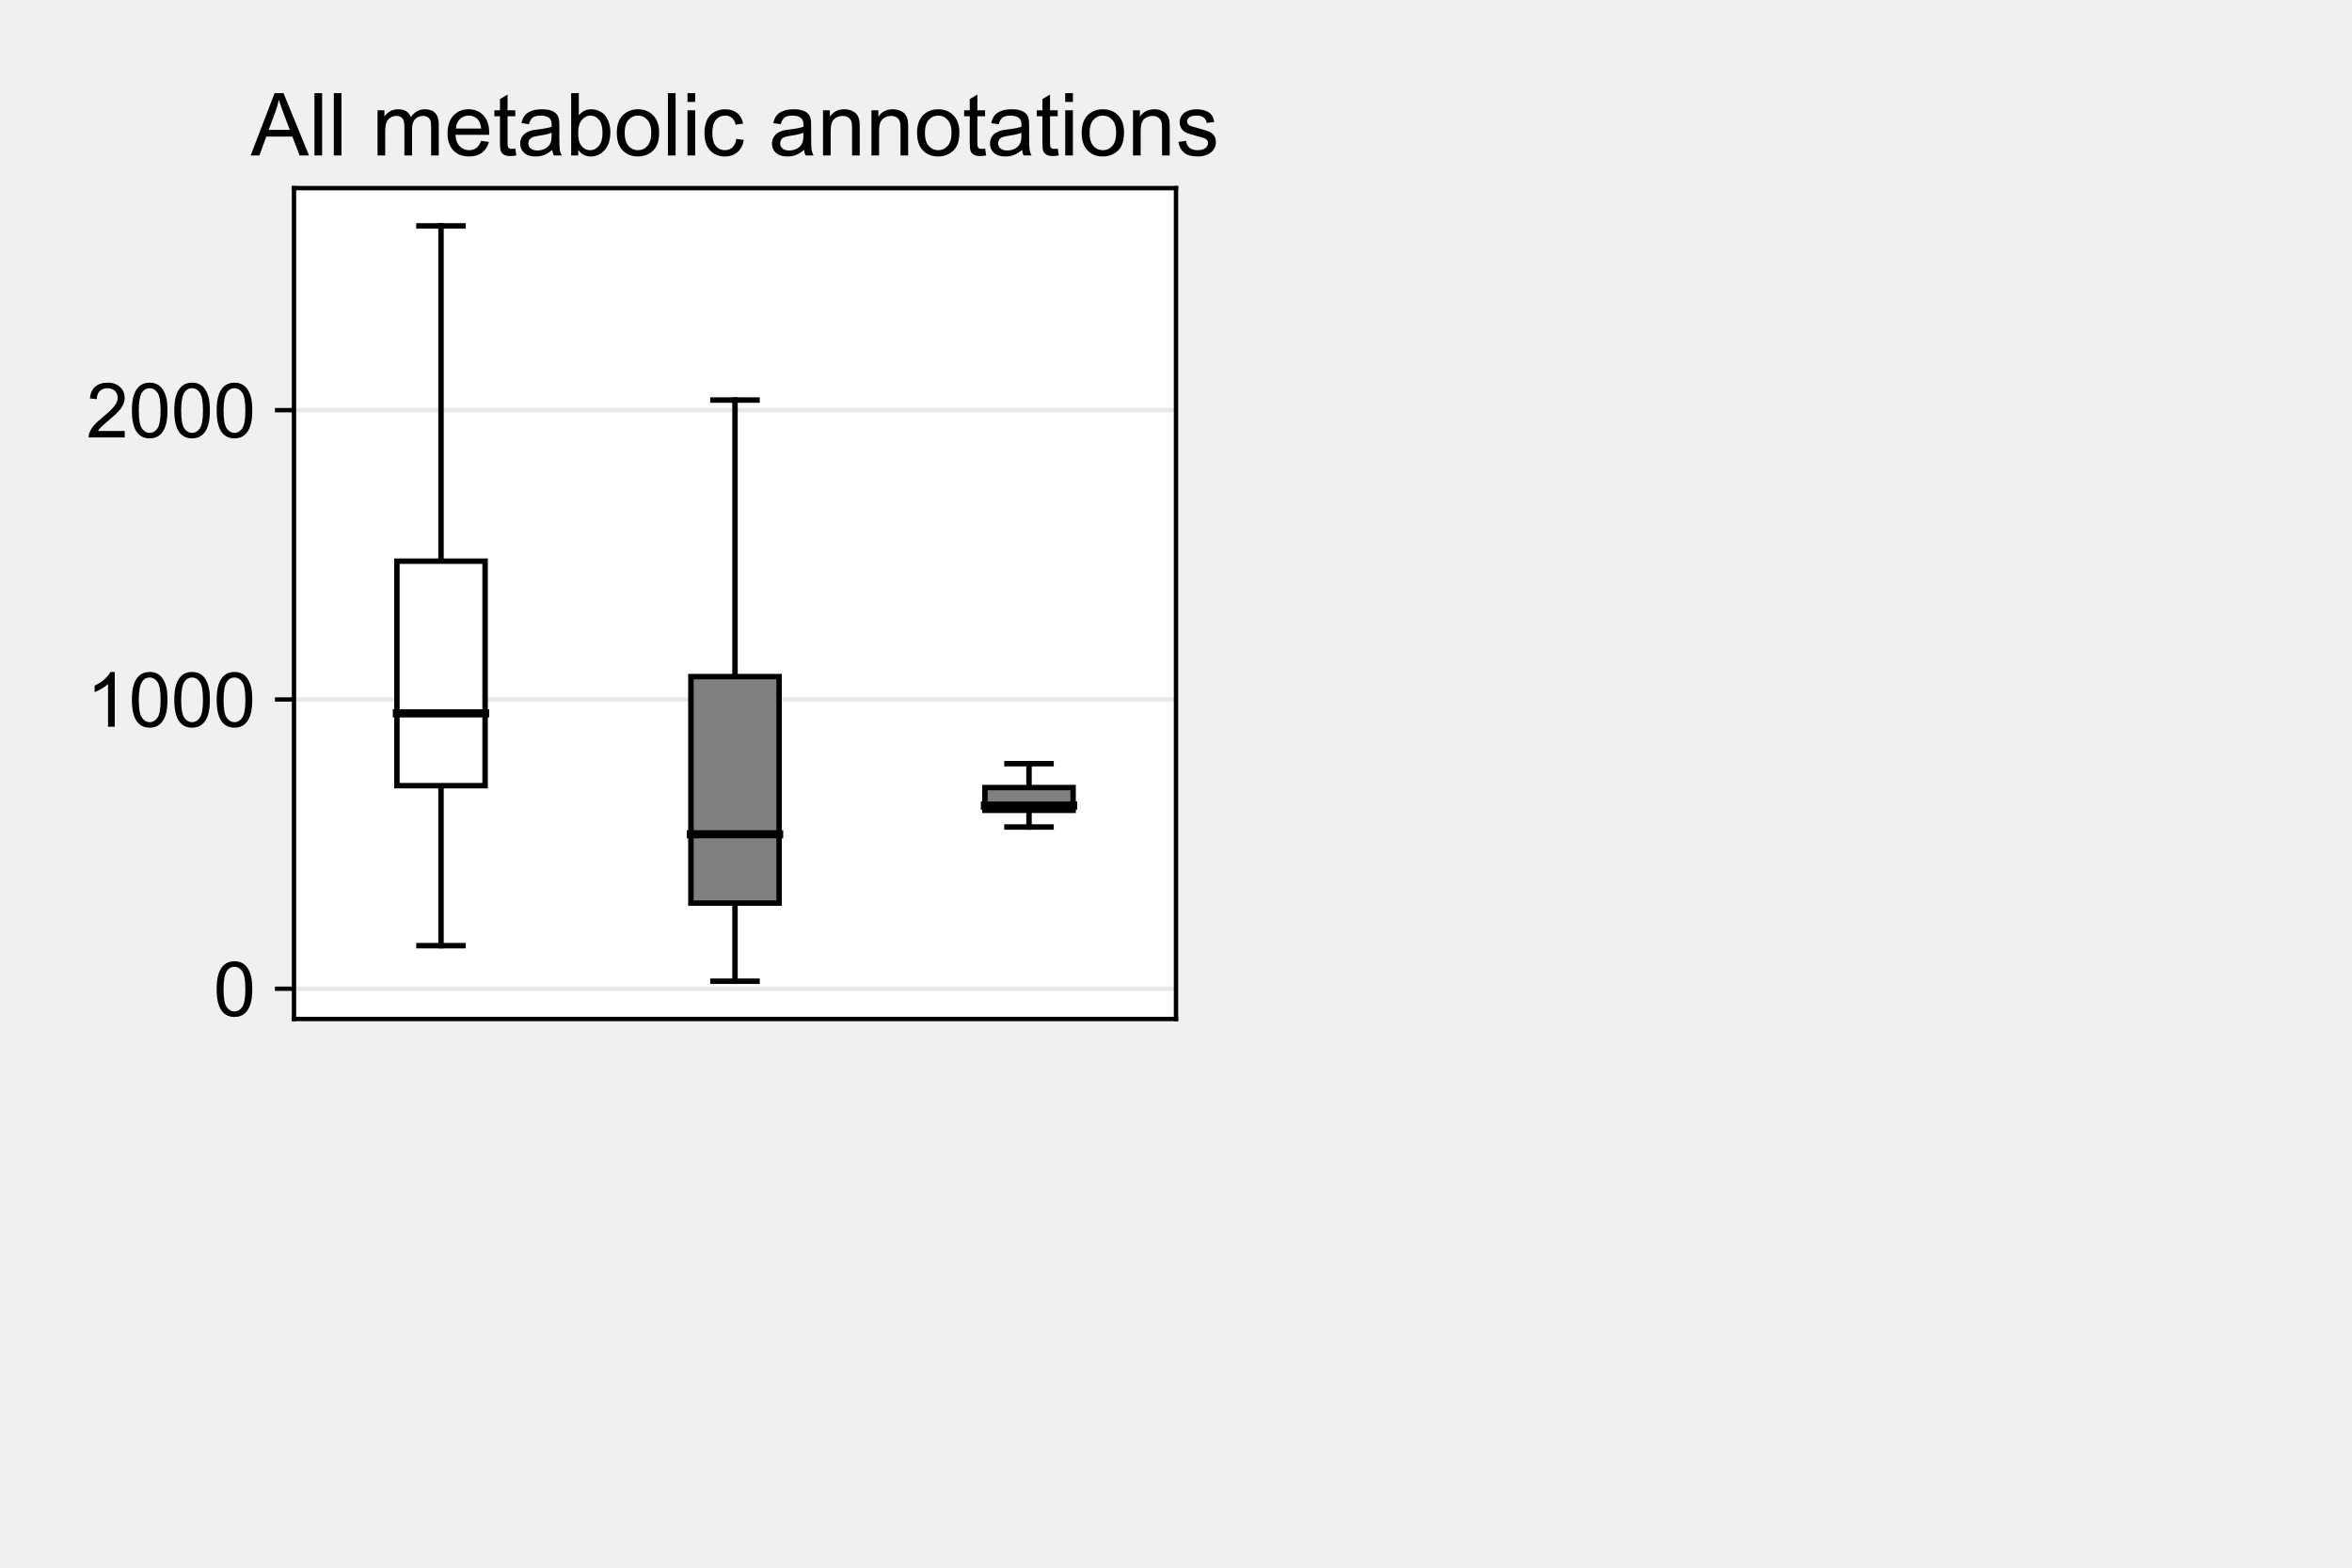
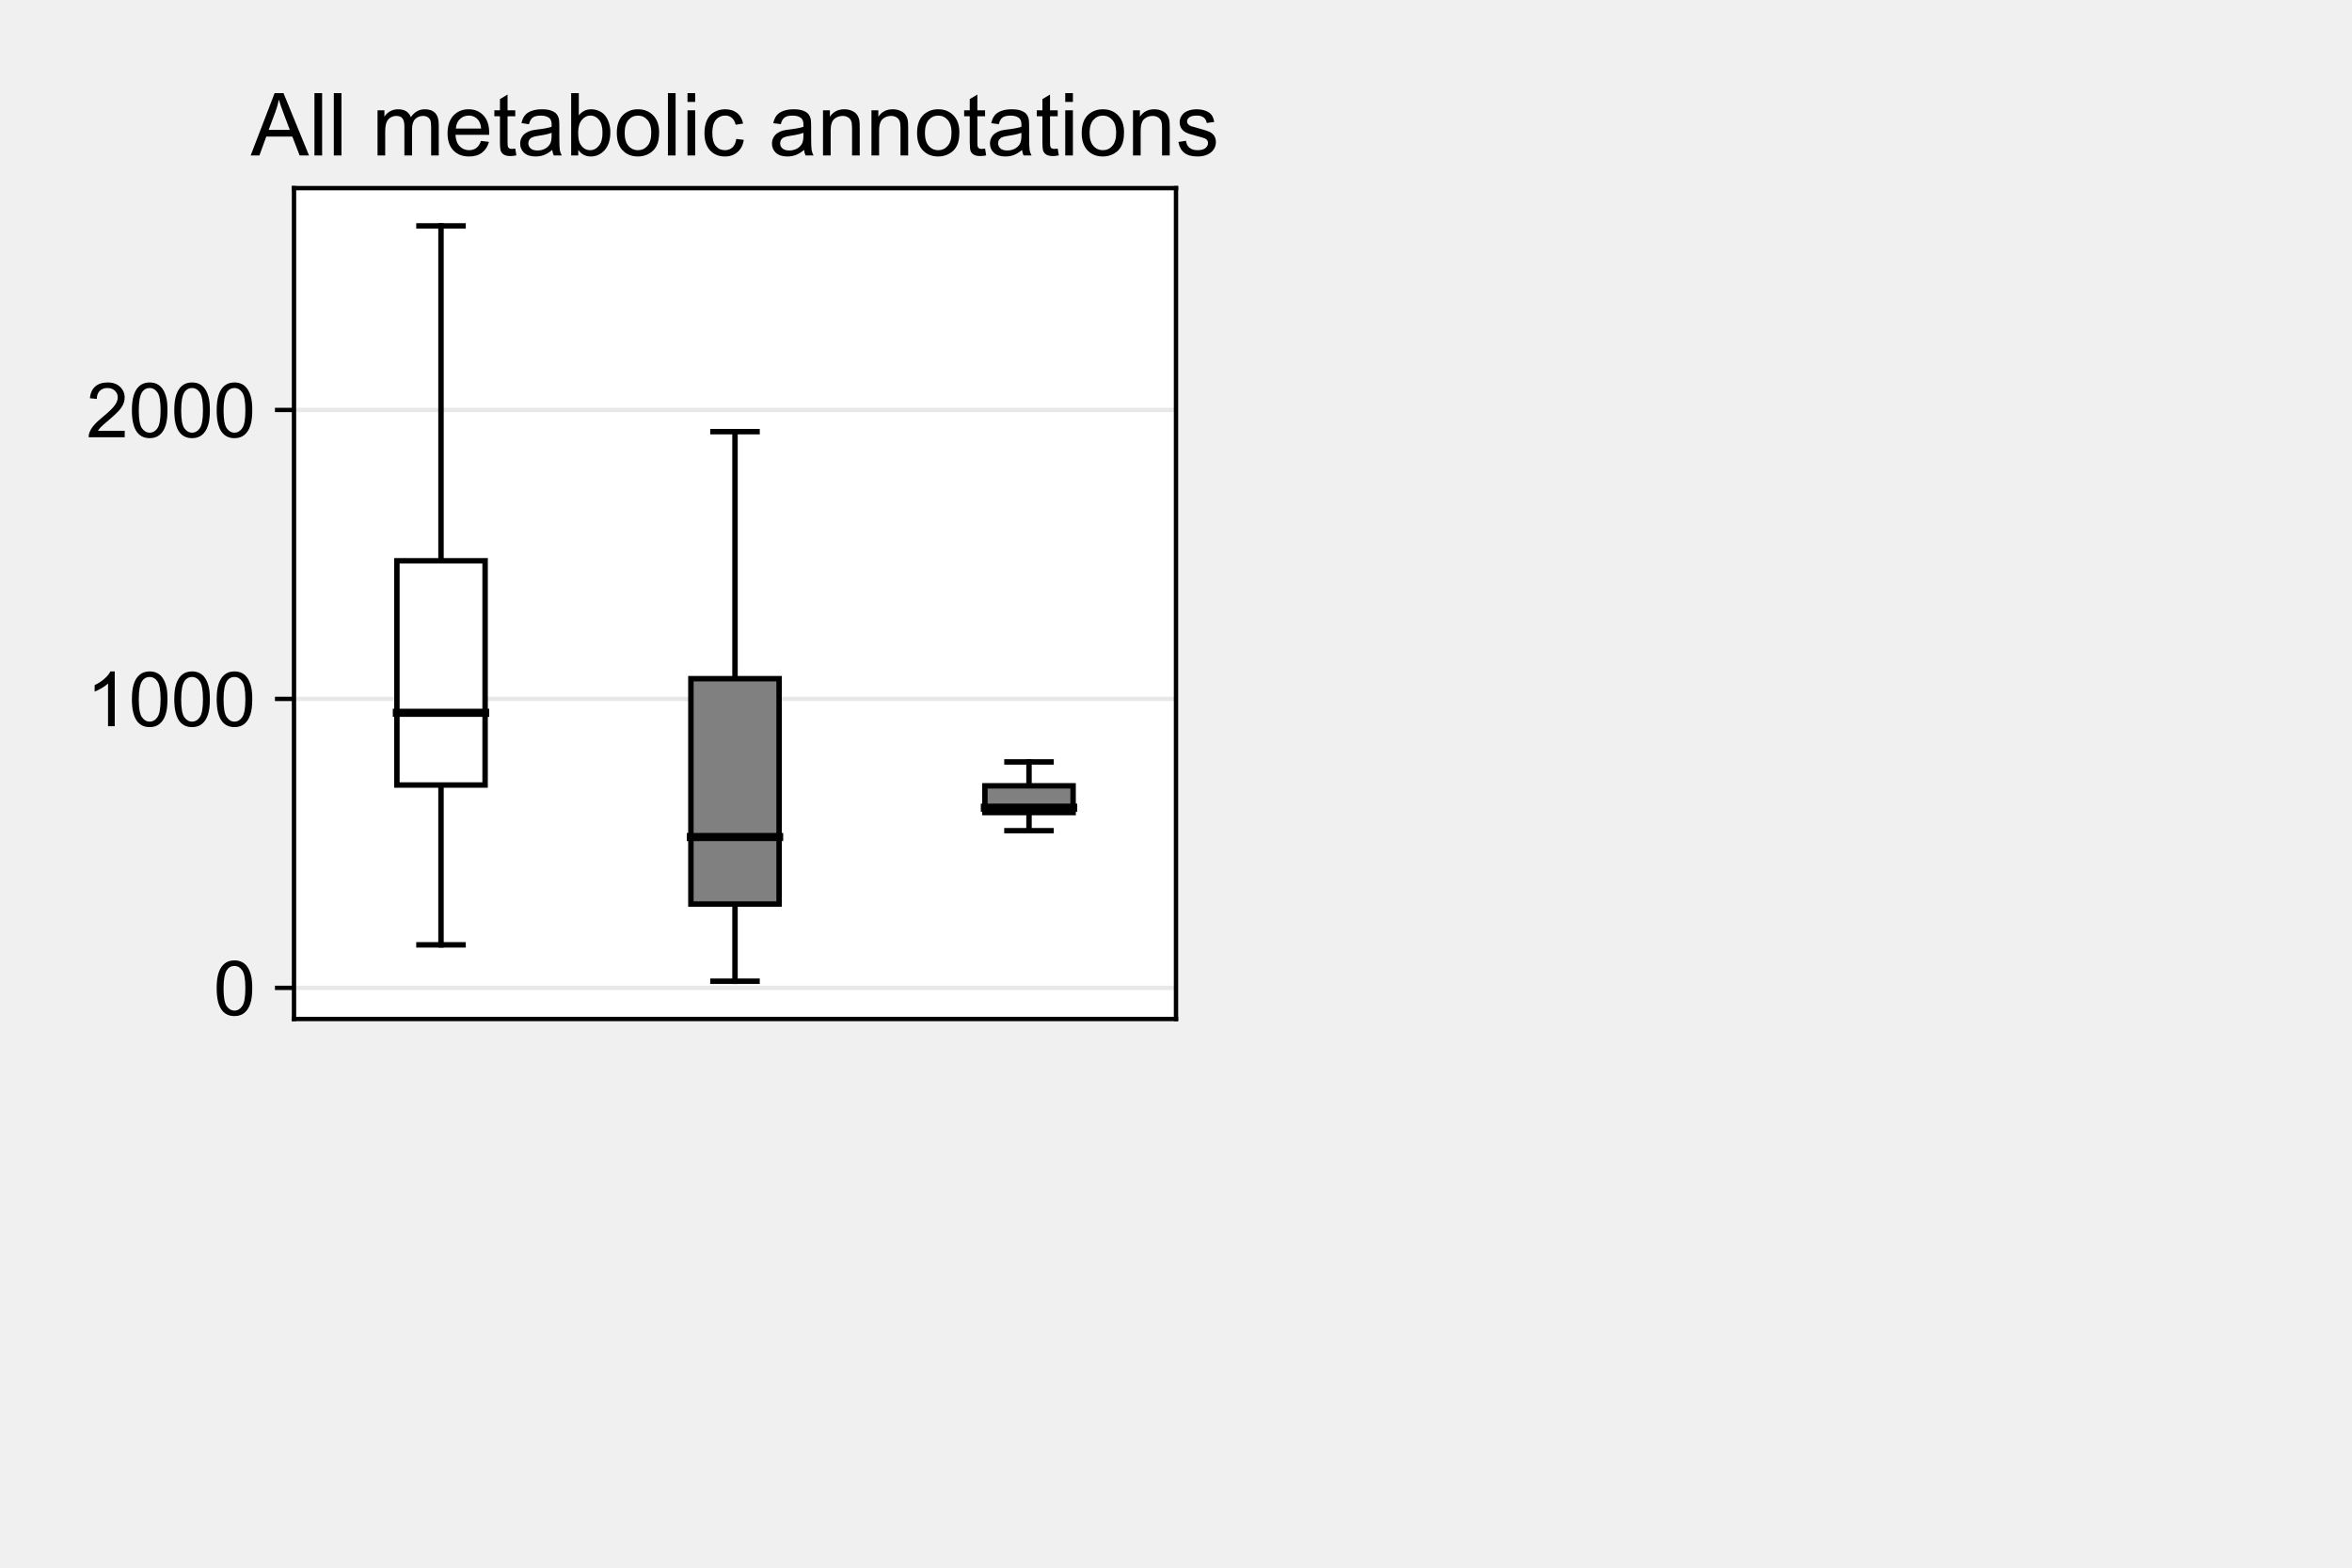
<svg xmlns="http://www.w3.org/2000/svg" xmlns:xlink="http://www.w3.org/1999/xlink" height="288pt" version="1.1" viewBox="0 0 432 288" width="432pt">
  <defs>
    <style type="text/css">*{stroke-linecap:butt;stroke-linejoin:round;}</style>
  </defs>
  <g id="figure_1">
    <g id="patch_1">
      <path d="M 0 288  L 432 288  L 432 0  L 0 0  z " style="fill:none;" />
    </g>
    <g id="axes_1">
      <g id="patch_2">
        <path d="M 54 187.2  L 216 187.2  L 216 34.56  L 54 34.56  z " style="fill:#ffffff;" />
      </g>
      <g id="matplotlib.axis_1">
        <g id="ytick_1">
          <g id="line2d_1">
-             <path clip-path="url(#p8fe0cbeaf9)" d="M 54 181.644  L 216 181.644  " style="fill:none;stroke:#d3d3d3;stroke-linecap:square;stroke-opacity:0.5;stroke-width:0.8;" />
+             <path clip-path="url(#p16f152a873)" d="M 54 181.483  L 216 181.483  " style="fill:none;stroke:#d3d3d3;stroke-linecap:square;stroke-opacity:0.5;stroke-width:0.8;" />
          </g>
          <g id="line2d_2">
            <defs>
-               <path d="M 0 0  L -3.5 0  " id="m82e4bcd129" style="stroke:#000000;stroke-width:0.8;" />
+               <path d="M 0 0  L -3.5 0  " id="mff7b7a1d8b" style="stroke:#000000;stroke-width:0.8;" />
            </defs>
            <g>
-               <use style="stroke:#000000;stroke-width:0.8;" x="54" xlink:href="#m82e4bcd129" y="181.644" />
+               <use style="stroke:#000000;stroke-width:0.8;" x="54" xlink:href="#mff7b7a1d8b" y="181.483" />
            </g>
          </g>
          <g id="text_1">
-             <g transform="translate(39.21469 186.6541)scale(0.14 -0.14)">
+             <g transform="translate(39.21469 186.4932)scale(0.14 -0.14)">
              <defs>
                <path d="M 4.156 35.297  Q 4.156 48 6.766 55.734  Q 9.375 63.484 14.516 67.672  Q 19.672 71.875 27.484 71.875  Q 33.25 71.875 37.594 69.547  Q 41.938 67.234 44.766 62.859  Q 47.609 58.5 49.219 52.219  Q 50.828 45.953 50.828 35.297  Q 50.828 22.703 48.234 14.969  Q 45.656 7.234 40.5 3  Q 35.359 -1.219 27.484 -1.219  Q 17.141 -1.219 11.234 6.203  Q 4.156 15.141 4.156 35.297  z M 13.188 35.297  Q 13.188 17.672 17.312 11.828  Q 21.438 6 27.484 6  Q 33.547 6 37.672 11.859  Q 41.797 17.719 41.797 35.297  Q 41.797 52.984 37.672 58.781  Q 33.547 64.594 27.391 64.594  Q 21.344 64.594 17.719 59.469  Q 13.188 52.938 13.188 35.297  z " id="ArialMT-48" />
              </defs>
              <use xlink:href="#ArialMT-48" />
            </g>
          </g>
        </g>
        <g id="ytick_2">
          <g id="line2d_3">
-             <path clip-path="url(#p8fe0cbeaf9)" d="M 54 128.498  L 216 128.498  " style="fill:none;stroke:#d3d3d3;stroke-linecap:square;stroke-opacity:0.5;stroke-width:0.8;" />
+             <path clip-path="url(#p16f152a873)" d="M 54 128.398  L 216 128.398  " style="fill:none;stroke:#d3d3d3;stroke-linecap:square;stroke-opacity:0.5;stroke-width:0.8;" />
          </g>
          <g id="line2d_4">
            <g>
-               <use style="stroke:#000000;stroke-width:0.8;" x="54" xlink:href="#m82e4bcd129" y="128.498" />
+               <use style="stroke:#000000;stroke-width:0.8;" x="54" xlink:href="#mff7b7a1d8b" y="128.398" />
            </g>
          </g>
          <g id="text_2">
-             <g transform="translate(15.85875 133.5083)scale(0.14 -0.14)">
+             <g transform="translate(15.85875 133.4084)scale(0.14 -0.14)">
              <defs>
                <path d="M 37.25 0  L 28.469 0  L 28.469 56  Q 25.297 52.984 20.141 49.953  Q 14.984 46.922 10.891 45.406  L 10.891 53.906  Q 18.266 57.375 23.781 62.297  Q 29.297 67.234 31.594 71.875  L 37.25 71.875  z " id="ArialMT-49" />
              </defs>
              <use xlink:href="#ArialMT-49" />
              <use x="55.615" xlink:href="#ArialMT-48" />
              <use x="111.23" xlink:href="#ArialMT-48" />
              <use x="166.846" xlink:href="#ArialMT-48" />
            </g>
          </g>
        </g>
        <g id="ytick_3">
          <g id="line2d_5">
-             <path clip-path="url(#p8fe0cbeaf9)" d="M 54 75.352  L 216 75.352  " style="fill:none;stroke:#d3d3d3;stroke-linecap:square;stroke-opacity:0.5;stroke-width:0.8;" />
+             <path clip-path="url(#p16f152a873)" d="M 54 75.313  L 216 75.313  " style="fill:none;stroke:#d3d3d3;stroke-linecap:square;stroke-opacity:0.5;stroke-width:0.8;" />
          </g>
          <g id="line2d_6">
            <g>
-               <use style="stroke:#000000;stroke-width:0.8;" x="54" xlink:href="#m82e4bcd129" y="75.352" />
+               <use style="stroke:#000000;stroke-width:0.8;" x="54" xlink:href="#mff7b7a1d8b" y="75.313" />
            </g>
          </g>
          <g id="text_3">
-             <g transform="translate(15.85875 80.36251)scale(0.14 -0.14)">
+             <g transform="translate(15.85875 80.32366)scale(0.14 -0.14)">
              <defs>
                <path d="M 50.344 8.453  L 50.344 0  L 3.031 0  Q 2.938 3.172 4.047 6.109  Q 5.859 10.938 9.828 15.625  Q 13.812 20.312 21.344 26.469  Q 33.016 36.031 37.109 41.625  Q 41.219 47.219 41.219 52.203  Q 41.219 57.422 37.469 61  Q 33.734 64.594 27.734 64.594  Q 21.391 64.594 17.578 60.781  Q 13.766 56.984 13.719 50.25  L 4.688 51.172  Q 5.609 61.281 11.656 66.578  Q 17.719 71.875 27.938 71.875  Q 38.234 71.875 44.234 66.156  Q 50.25 60.453 50.25 52  Q 50.25 47.703 48.484 43.547  Q 46.734 39.406 42.656 34.812  Q 38.578 30.219 29.109 22.219  Q 21.188 15.578 18.938 13.203  Q 16.703 10.844 15.234 8.453  z " id="ArialMT-50" />
              </defs>
              <use xlink:href="#ArialMT-50" />
              <use x="55.615" xlink:href="#ArialMT-48" />
              <use x="111.23" xlink:href="#ArialMT-48" />
              <use x="166.846" xlink:href="#ArialMT-48" />
            </g>
          </g>
        </g>
      </g>
      <g id="line2d_7">
-         <path clip-path="url(#p8fe0cbeaf9)" d="M 81 144.335  L 81 173.725  " style="fill:none;stroke:#000000;stroke-linecap:square;" />
+         <path clip-path="url(#p16f152a873)" d="M 81 144.217  L 81 173.573  " style="fill:none;stroke:#000000;stroke-linecap:square;" />
      </g>
      <g id="line2d_8">
-         <path clip-path="url(#p8fe0cbeaf9)" d="M 81 103.094  L 81 41.498  " style="fill:none;stroke:#000000;stroke-linecap:square;" />
+         <path clip-path="url(#p16f152a873)" d="M 81 103.023  L 81 41.498  " style="fill:none;stroke:#000000;stroke-linecap:square;" />
      </g>
      <g id="line2d_9">
-         <path clip-path="url(#p8fe0cbeaf9)" d="M 76.95 173.725  L 85.05 173.725  " style="fill:none;stroke:#000000;stroke-linecap:square;" />
+         <path clip-path="url(#p16f152a873)" d="M 76.95 173.573  L 85.05 173.573  " style="fill:none;stroke:#000000;stroke-linecap:square;" />
      </g>
      <g id="line2d_10">
-         <path clip-path="url(#p8fe0cbeaf9)" d="M 76.95 41.498  L 85.05 41.498  " style="fill:none;stroke:#000000;stroke-linecap:square;" />
+         <path clip-path="url(#p16f152a873)" d="M 76.95 41.498  L 85.05 41.498  " style="fill:none;stroke:#000000;stroke-linecap:square;" />
      </g>
      <g id="line2d_11">
-         <path clip-path="url(#p8fe0cbeaf9)" d="M 135 165.912  L 135 180.262  " style="fill:none;stroke:#000000;stroke-linecap:square;" />
+         <path clip-path="url(#p16f152a873)" d="M 135 166.088  L 135 180.262  " style="fill:none;stroke:#000000;stroke-linecap:square;" />
      </g>
      <g id="line2d_12">
-         <path clip-path="url(#p8fe0cbeaf9)" d="M 135 124.299  L 135 73.492  " style="fill:none;stroke:#000000;stroke-linecap:square;" />
+         <path clip-path="url(#p16f152a873)" d="M 135 124.682  L 135 79.295  " style="fill:none;stroke:#000000;stroke-linecap:square;" />
      </g>
      <g id="line2d_13">
-         <path clip-path="url(#p8fe0cbeaf9)" d="M 130.95 180.262  L 139.05 180.262  " style="fill:none;stroke:#000000;stroke-linecap:square;" />
+         <path clip-path="url(#p16f152a873)" d="M 130.95 180.262  L 139.05 180.262  " style="fill:none;stroke:#000000;stroke-linecap:square;" />
      </g>
      <g id="line2d_14">
-         <path clip-path="url(#p8fe0cbeaf9)" d="M 130.95 73.492  L 139.05 73.492  " style="fill:none;stroke:#000000;stroke-linecap:square;" />
+         <path clip-path="url(#p16f152a873)" d="M 130.95 79.295  L 139.05 79.295  " style="fill:none;stroke:#000000;stroke-linecap:square;" />
      </g>
      <g id="line2d_15">
-         <path clip-path="url(#p8fe0cbeaf9)" d="M 189 148.866  L 189 151.935  " style="fill:none;stroke:#000000;stroke-linecap:square;" />
+         <path clip-path="url(#p16f152a873)" d="M 189 149.274  L 189 152.605  " style="fill:none;stroke:#000000;stroke-linecap:square;" />
      </g>
      <g id="line2d_16">
-         <path clip-path="url(#p8fe0cbeaf9)" d="M 189 144.681  L 189 140.296  " style="fill:none;stroke:#000000;stroke-linecap:square;" />
+         <path clip-path="url(#p16f152a873)" d="M 189 144.363  L 189 139.97  " style="fill:none;stroke:#000000;stroke-linecap:square;" />
      </g>
      <g id="line2d_17">
-         <path clip-path="url(#p8fe0cbeaf9)" d="M 184.95 151.935  L 193.05 151.935  " style="fill:none;stroke:#000000;stroke-linecap:square;" />
+         <path clip-path="url(#p16f152a873)" d="M 184.95 152.605  L 193.05 152.605  " style="fill:none;stroke:#000000;stroke-linecap:square;" />
      </g>
      <g id="line2d_18">
-         <path clip-path="url(#p8fe0cbeaf9)" d="M 184.95 140.296  L 193.05 140.296  " style="fill:none;stroke:#000000;stroke-linecap:square;" />
+         <path clip-path="url(#p16f152a873)" d="M 184.95 139.97  L 193.05 139.97  " style="fill:none;stroke:#000000;stroke-linecap:square;" />
      </g>
      <g id="patch_3">
-         <path clip-path="url(#p8fe0cbeaf9)" d="M 72.9 144.335  L 89.1 144.335  L 89.1 103.094  L 72.9 103.094  L 72.9 144.335  z " style="fill:#ffffff;stroke:#000000;stroke-linejoin:miter;" />
+         <path clip-path="url(#p16f152a873)" d="M 72.9 144.217  L 89.1 144.217  L 89.1 103.023  L 72.9 103.023  L 72.9 144.217  z " style="fill:#ffffff;stroke:#000000;stroke-linejoin:miter;" />
      </g>
      <g id="patch_4">
-         <path clip-path="url(#p8fe0cbeaf9)" d="M 126.9 165.912  L 143.1 165.912  L 143.1 124.299  L 126.9 124.299  L 126.9 165.912  z " style="fill:#808080;stroke:#000000;stroke-linejoin:miter;" />
+         <path clip-path="url(#p16f152a873)" d="M 126.9 166.088  L 143.1 166.088  L 143.1 124.682  L 126.9 124.682  L 126.9 166.088  z " style="fill:#808080;stroke:#000000;stroke-linejoin:miter;" />
      </g>
      <g id="patch_5">
-         <path clip-path="url(#p8fe0cbeaf9)" d="M 180.9 148.866  L 197.1 148.866  L 197.1 144.681  L 180.9 144.681  L 180.9 148.866  z " style="fill:#808080;stroke:#000000;stroke-linejoin:miter;" />
+         <path clip-path="url(#p16f152a873)" d="M 180.9 149.274  L 197.1 149.274  L 197.1 144.363  L 180.9 144.363  L 180.9 149.274  z " style="fill:#808080;stroke:#000000;stroke-linejoin:miter;" />
      </g>
      <g id="line2d_19">
-         <path clip-path="url(#p8fe0cbeaf9)" d="M 72.9 131.049  L 89.1 131.049  " style="fill:none;stroke:#000000;stroke-linecap:square;stroke-width:1.5;" />
+         <path clip-path="url(#p16f152a873)" d="M 72.9 130.946  L 89.1 130.946  " style="fill:none;stroke:#000000;stroke-linecap:square;stroke-width:1.5;" />
      </g>
      <g id="line2d_20">
-         <path clip-path="url(#p8fe0cbeaf9)" d="M 126.9 153.264  L 143.1 153.264  " style="fill:none;stroke:#000000;stroke-linecap:square;stroke-width:1.5;" />
+         <path clip-path="url(#p16f152a873)" d="M 126.9 153.773  L 143.1 153.773  " style="fill:none;stroke:#000000;stroke-linecap:square;stroke-width:1.5;" />
      </g>
      <g id="line2d_21">
-         <path clip-path="url(#p8fe0cbeaf9)" d="M 180.9 148.002  L 197.1 148.002  " style="fill:none;stroke:#000000;stroke-linecap:square;stroke-width:1.5;" />
+         <path clip-path="url(#p16f152a873)" d="M 180.9 148.384  L 197.1 148.384  " style="fill:none;stroke:#000000;stroke-linecap:square;stroke-width:1.5;" />
      </g>
      <g id="patch_6">
        <path d="M 54 187.2  L 54 34.56  " style="fill:none;stroke:#000000;stroke-linecap:square;stroke-linejoin:miter;stroke-width:0.8;" />
      </g>
      <g id="patch_7">
        <path d="M 216 187.2  L 216 34.56  " style="fill:none;stroke:#000000;stroke-linecap:square;stroke-linejoin:miter;stroke-width:0.8;" />
      </g>
      <g id="patch_8">
        <path d="M 54 187.2  L 216 187.2  " style="fill:none;stroke:#000000;stroke-linecap:square;stroke-linejoin:miter;stroke-width:0.8;" />
      </g>
      <g id="patch_9">
        <path d="M 54 34.56  L 216 34.56  " style="fill:none;stroke:#000000;stroke-linecap:square;stroke-linejoin:miter;stroke-width:0.8;" />
      </g>
      <g id="text_4">
        <g transform="translate(46.06375 28.56)scale(0.16 -0.16)">
          <defs>
            <path d="M -0.141 0  L 27.344 71.578  L 37.547 71.578  L 66.844 0  L 56.062 0  L 47.703 21.688  L 17.781 21.688  L 9.906 0  z M 20.516 29.391  L 44.781 29.391  L 37.312 49.219  Q 33.891 58.25 32.234 64.062  Q 30.859 57.172 28.375 50.391  z " id="ArialMT-65" />
            <path d="M 6.391 0  L 6.391 71.578  L 15.188 71.578  L 15.188 0  z " id="ArialMT-108" />
            <path id="ArialMT-32" />
            <path d="M 6.594 0  L 6.594 51.859  L 14.453 51.859  L 14.453 44.578  Q 16.891 48.391 20.938 50.703  Q 25 53.031 30.172 53.031  Q 35.938 53.031 39.625 50.641  Q 43.312 48.25 44.828 43.953  Q 50.984 53.031 60.844 53.031  Q 68.562 53.031 72.703 48.75  Q 76.859 44.484 76.859 35.594  L 76.859 0  L 68.109 0  L 68.109 32.672  Q 68.109 37.938 67.25 40.25  Q 66.406 42.578 64.156 43.984  Q 61.922 45.406 58.891 45.406  Q 53.422 45.406 49.797 41.766  Q 46.188 38.141 46.188 30.125  L 46.188 0  L 37.406 0  L 37.406 33.688  Q 37.406 39.547 35.25 42.469  Q 33.109 45.406 28.219 45.406  Q 24.516 45.406 21.359 43.453  Q 18.219 41.5 16.797 37.734  Q 15.375 33.984 15.375 26.906  L 15.375 0  z " id="ArialMT-109" />
            <path d="M 42.094 16.703  L 51.172 15.578  Q 49.031 7.625 43.219 3.219  Q 37.406 -1.172 28.375 -1.172  Q 17 -1.172 10.328 5.828  Q 3.656 12.844 3.656 25.484  Q 3.656 38.578 10.391 45.797  Q 17.141 53.031 27.875 53.031  Q 38.281 53.031 44.875 45.953  Q 51.469 38.875 51.469 26.031  Q 51.469 25.25 51.422 23.688  L 12.75 23.688  Q 13.234 15.141 17.578 10.594  Q 21.922 6.062 28.422 6.062  Q 33.25 6.062 36.672 8.594  Q 40.094 11.141 42.094 16.703  z M 13.234 30.906  L 42.188 30.906  Q 41.609 37.453 38.875 40.719  Q 34.672 45.797 27.984 45.797  Q 21.922 45.797 17.797 41.75  Q 13.672 37.703 13.234 30.906  z " id="ArialMT-101" />
            <path d="M 25.781 7.859  L 27.047 0.094  Q 23.344 -0.688 20.406 -0.688  Q 15.625 -0.688 12.984 0.828  Q 10.359 2.344 9.281 4.812  Q 8.203 7.281 8.203 15.188  L 8.203 45.016  L 1.766 45.016  L 1.766 51.859  L 8.203 51.859  L 8.203 64.703  L 16.938 69.969  L 16.938 51.859  L 25.781 51.859  L 25.781 45.016  L 16.938 45.016  L 16.938 14.703  Q 16.938 10.938 17.406 9.859  Q 17.875 8.797 18.922 8.156  Q 19.969 7.516 21.922 7.516  Q 23.391 7.516 25.781 7.859  z " id="ArialMT-116" />
            <path d="M 40.438 6.391  Q 35.547 2.25 31.031 0.531  Q 26.516 -1.172 21.344 -1.172  Q 12.797 -1.172 8.203 3  Q 3.609 7.172 3.609 13.672  Q 3.609 17.484 5.344 20.625  Q 7.078 23.781 9.891 25.688  Q 12.703 27.594 16.219 28.562  Q 18.797 29.25 24.031 29.891  Q 34.672 31.156 39.703 32.906  Q 39.75 34.719 39.75 35.203  Q 39.75 40.578 37.25 42.781  Q 33.891 45.75 27.25 45.75  Q 21.047 45.75 18.094 43.578  Q 15.141 41.406 13.719 35.891  L 5.125 37.062  Q 6.297 42.578 8.984 45.969  Q 11.672 49.359 16.75 51.188  Q 21.828 53.031 28.516 53.031  Q 35.156 53.031 39.297 51.469  Q 43.453 49.906 45.406 47.531  Q 47.359 45.172 48.141 41.547  Q 48.578 39.312 48.578 33.453  L 48.578 21.734  Q 48.578 9.469 49.141 6.219  Q 49.703 2.984 51.375 0  L 42.188 0  Q 40.828 2.734 40.438 6.391  z M 39.703 26.031  Q 34.906 24.078 25.344 22.703  Q 19.922 21.922 17.672 20.938  Q 15.438 19.969 14.203 18.094  Q 12.984 16.219 12.984 13.922  Q 12.984 10.406 15.641 8.062  Q 18.312 5.719 23.438 5.719  Q 28.516 5.719 32.469 7.938  Q 36.422 10.156 38.281 14.016  Q 39.703 17 39.703 22.797  z " id="ArialMT-97" />
            <path d="M 14.703 0  L 6.547 0  L 6.547 71.578  L 15.328 71.578  L 15.328 46.047  Q 20.906 53.031 29.547 53.031  Q 34.328 53.031 38.594 51.094  Q 42.875 49.172 45.625 45.672  Q 48.391 42.188 49.953 37.25  Q 51.516 32.328 51.516 26.703  Q 51.516 13.375 44.922 6.094  Q 38.328 -1.172 29.109 -1.172  Q 19.922 -1.172 14.703 6.5  z M 14.594 26.312  Q 14.594 17 17.141 12.844  Q 21.297 6.062 28.375 6.062  Q 34.125 6.062 38.328 11.062  Q 42.531 16.062 42.531 25.984  Q 42.531 36.141 38.5 40.969  Q 34.469 45.797 28.766 45.797  Q 23 45.797 18.797 40.797  Q 14.594 35.797 14.594 26.312  z " id="ArialMT-98" />
            <path d="M 3.328 25.922  Q 3.328 40.328 11.328 47.266  Q 18.016 53.031 27.641 53.031  Q 38.328 53.031 45.109 46.016  Q 51.906 39.016 51.906 26.656  Q 51.906 16.656 48.906 10.906  Q 45.906 5.172 40.156 2  Q 34.422 -1.172 27.641 -1.172  Q 16.75 -1.172 10.031 5.812  Q 3.328 12.797 3.328 25.922  z M 12.359 25.922  Q 12.359 15.969 16.703 11.016  Q 21.047 6.062 27.641 6.062  Q 34.188 6.062 38.531 11.031  Q 42.875 16.016 42.875 26.219  Q 42.875 35.844 38.5 40.797  Q 34.125 45.75 27.641 45.75  Q 21.047 45.75 16.703 40.812  Q 12.359 35.891 12.359 25.922  z " id="ArialMT-111" />
            <path d="M 6.641 61.469  L 6.641 71.578  L 15.438 71.578  L 15.438 61.469  z M 6.641 0  L 6.641 51.859  L 15.438 51.859  L 15.438 0  z " id="ArialMT-105" />
            <path d="M 40.438 19  L 49.078 17.875  Q 47.656 8.938 41.812 3.875  Q 35.984 -1.172 27.484 -1.172  Q 16.844 -1.172 10.375 5.781  Q 3.906 12.75 3.906 25.734  Q 3.906 34.125 6.688 40.422  Q 9.469 46.734 15.156 49.875  Q 20.844 53.031 27.547 53.031  Q 35.984 53.031 41.359 48.75  Q 46.734 44.484 48.25 36.625  L 39.703 35.297  Q 38.484 40.531 35.375 43.156  Q 32.281 45.797 27.875 45.797  Q 21.234 45.797 17.078 41.031  Q 12.938 36.281 12.938 25.984  Q 12.938 15.531 16.938 10.797  Q 20.953 6.062 27.391 6.062  Q 32.562 6.062 36.031 9.234  Q 39.5 12.406 40.438 19  z " id="ArialMT-99" />
            <path d="M 6.594 0  L 6.594 51.859  L 14.5 51.859  L 14.5 44.484  Q 20.219 53.031 31 53.031  Q 35.688 53.031 39.625 51.344  Q 43.562 49.656 45.516 46.922  Q 47.469 44.188 48.25 40.438  Q 48.734 37.984 48.734 31.891  L 48.734 0  L 39.938 0  L 39.938 31.547  Q 39.938 36.922 38.906 39.578  Q 37.891 42.234 35.281 43.812  Q 32.672 45.406 29.156 45.406  Q 23.531 45.406 19.453 41.844  Q 15.375 38.281 15.375 28.328  L 15.375 0  z " id="ArialMT-110" />
            <path d="M 3.078 15.484  L 11.766 16.844  Q 12.5 11.625 15.844 8.844  Q 19.188 6.062 25.203 6.062  Q 31.25 6.062 34.172 8.516  Q 37.109 10.984 37.109 14.312  Q 37.109 17.281 34.516 19  Q 32.719 20.172 25.531 21.969  Q 15.875 24.422 12.141 26.203  Q 8.406 27.984 6.469 31.125  Q 4.547 34.281 4.547 38.094  Q 4.547 41.547 6.125 44.5  Q 7.719 47.469 10.453 49.422  Q 12.5 50.922 16.031 51.969  Q 19.578 53.031 23.641 53.031  Q 29.734 53.031 34.344 51.266  Q 38.969 49.516 41.156 46.5  Q 43.359 43.5 44.188 38.484  L 35.594 37.312  Q 35.016 41.312 32.203 43.547  Q 29.391 45.797 24.266 45.797  Q 18.219 45.797 15.625 43.797  Q 13.031 41.797 13.031 39.109  Q 13.031 37.406 14.109 36.031  Q 15.188 34.625 17.484 33.688  Q 18.797 33.203 25.25 31.453  Q 34.578 28.953 38.25 27.359  Q 41.938 25.781 44.031 22.75  Q 46.141 19.734 46.141 15.234  Q 46.141 10.844 43.578 6.953  Q 41.016 3.078 36.172 0.953  Q 31.344 -1.172 25.25 -1.172  Q 15.141 -1.172 9.844 3.031  Q 4.547 7.234 3.078 15.484  z " id="ArialMT-115" />
          </defs>
          <use xlink:href="#ArialMT-65" />
          <use x="66.699" xlink:href="#ArialMT-108" />
          <use x="88.916" xlink:href="#ArialMT-108" />
          <use x="111.133" xlink:href="#ArialMT-32" />
          <use x="138.916" xlink:href="#ArialMT-109" />
          <use x="222.217" xlink:href="#ArialMT-101" />
          <use x="277.832" xlink:href="#ArialMT-116" />
          <use x="305.615" xlink:href="#ArialMT-97" />
          <use x="361.23" xlink:href="#ArialMT-98" />
          <use x="416.846" xlink:href="#ArialMT-111" />
          <use x="472.461" xlink:href="#ArialMT-108" />
          <use x="494.678" xlink:href="#ArialMT-105" />
          <use x="516.895" xlink:href="#ArialMT-99" />
          <use x="566.895" xlink:href="#ArialMT-32" />
          <use x="594.678" xlink:href="#ArialMT-97" />
          <use x="650.293" xlink:href="#ArialMT-110" />
          <use x="705.908" xlink:href="#ArialMT-110" />
          <use x="761.523" xlink:href="#ArialMT-111" />
          <use x="817.139" xlink:href="#ArialMT-116" />
          <use x="844.922" xlink:href="#ArialMT-97" />
          <use x="900.537" xlink:href="#ArialMT-116" />
          <use x="928.32" xlink:href="#ArialMT-105" />
          <use x="950.537" xlink:href="#ArialMT-111" />
          <use x="1006.152" xlink:href="#ArialMT-110" />
          <use x="1061.768" xlink:href="#ArialMT-115" />
        </g>
      </g>
    </g>
  </g>
  <defs>
-     <clipPath id="p8fe0cbeaf9">
+     <clipPath id="p16f152a873">
      <rect height="152.64" width="162" x="54" y="34.56" />
    </clipPath>
  </defs>
</svg>
